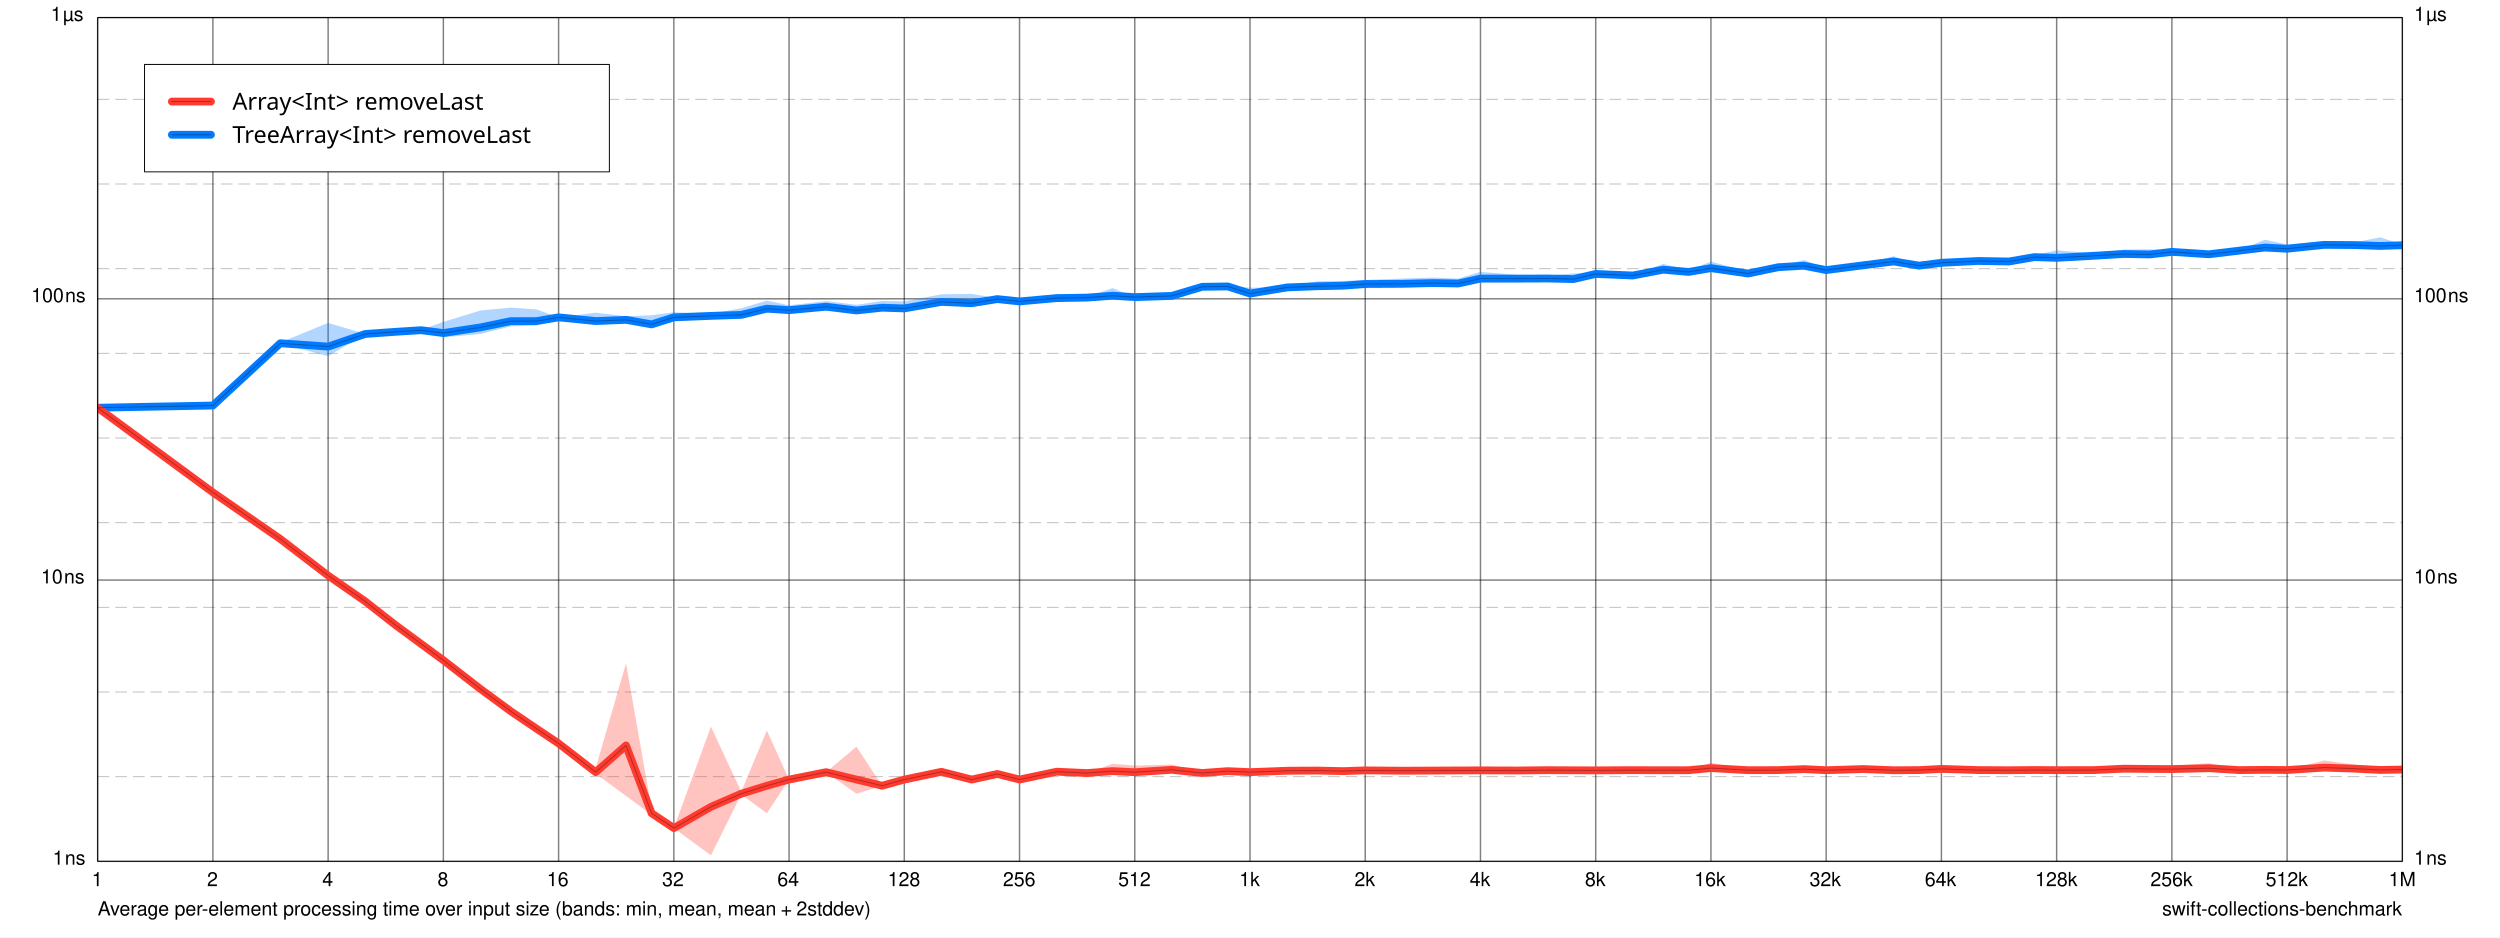
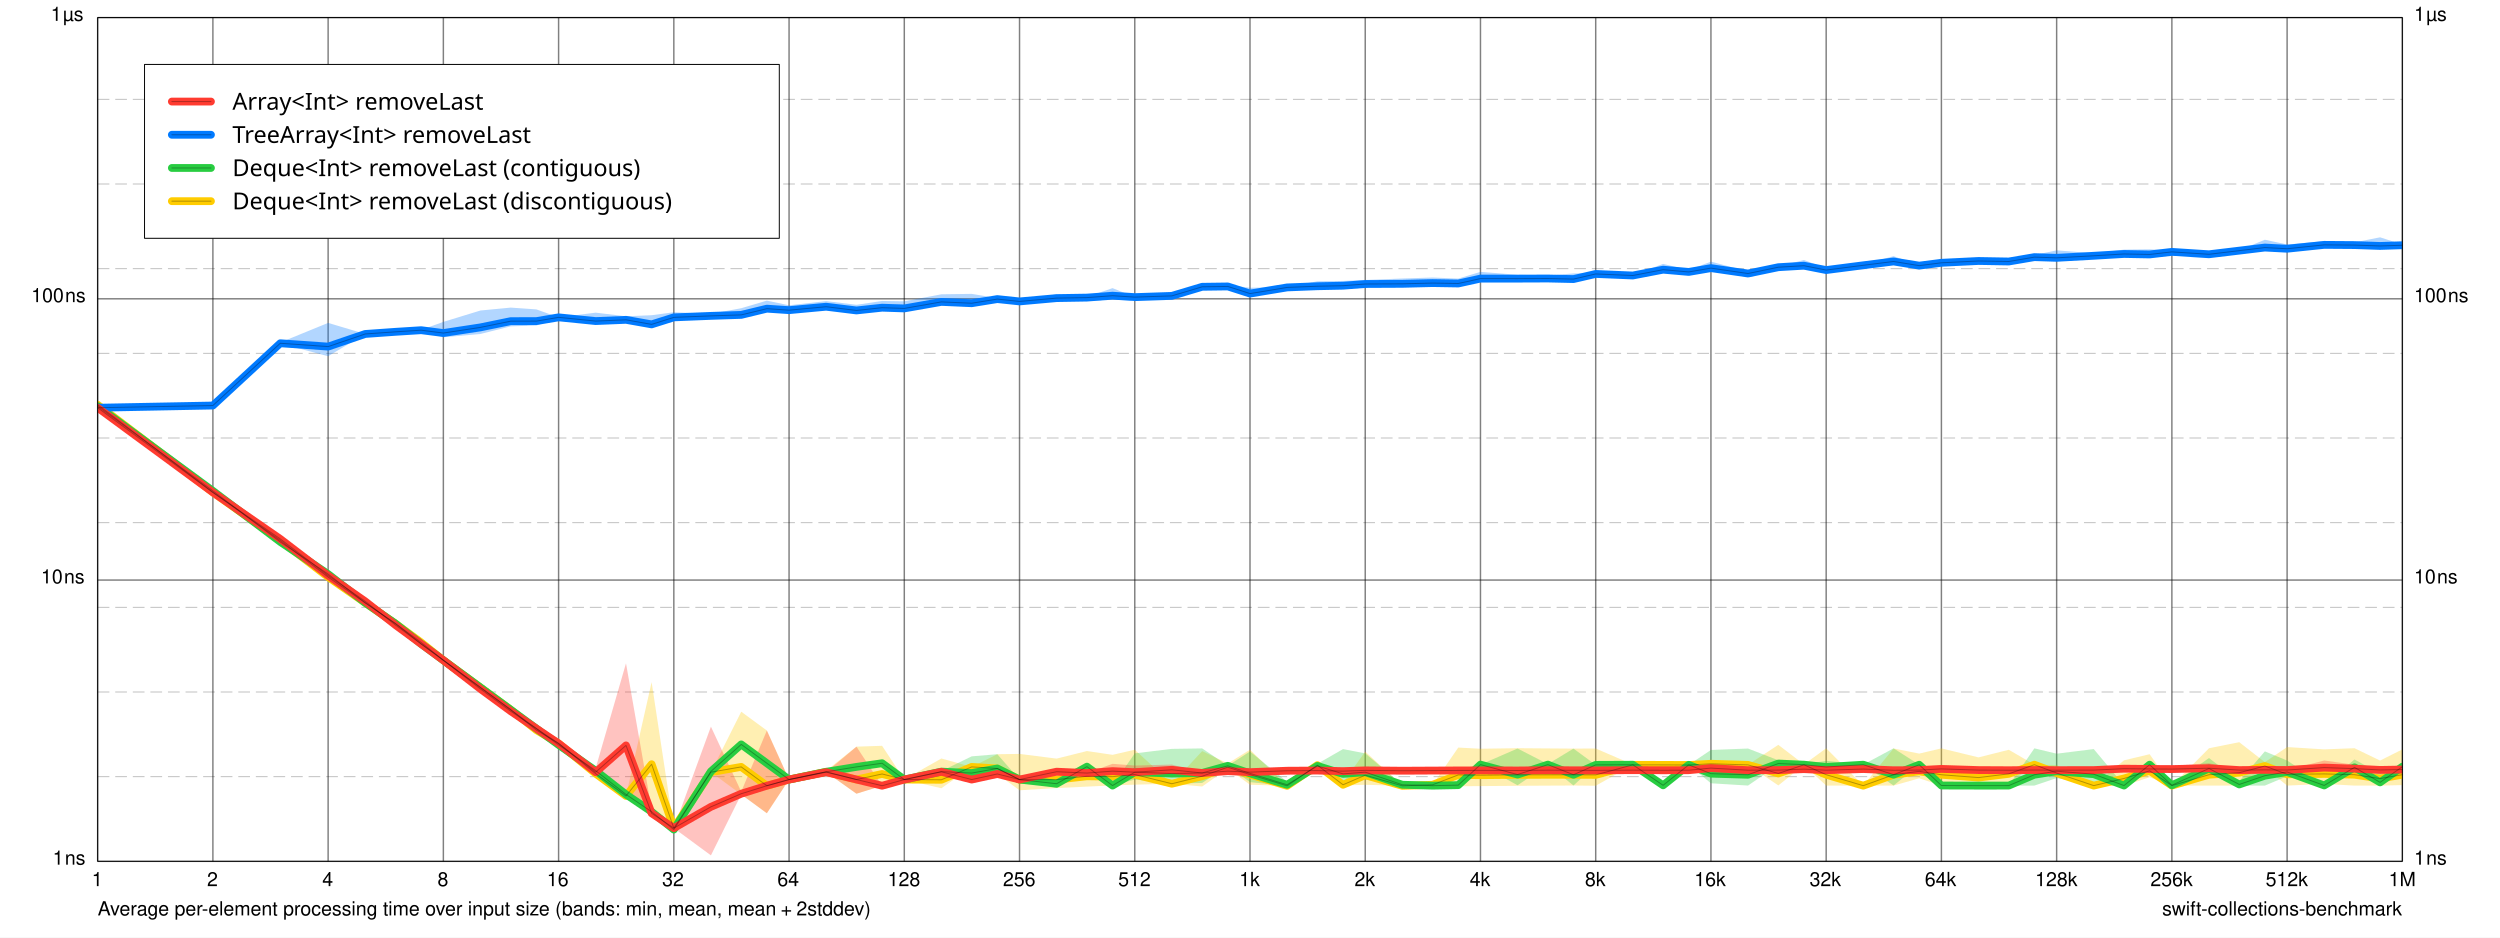
<svg xmlns="http://www.w3.org/2000/svg" xmlns:xlink="http://www.w3.org/1999/xlink" width="1280.0px" height="480.0px" viewBox="0.0 0.0 1280.0 480.0" version="1.1">
  <path d="M 0 0 L 0 480 L 1280 480 L 1280 0 z" fill="#FFFFFF" fill-opacity="1.0" stroke="none" />
  <text x="50" y="468.7" font-family="Helvetica" font-size="10" font-weight="normal" font-style="normal" fill="#000000" fill-opacity="1">Average per-element processing time over input size (bands: min, mean, mean + 2stddev)</text>
  <a xlink:href="https://github.com/apple/swift-collections-benchmark">
    <text x="1107" y="468.7" font-family="Helvetica" font-size="10" font-weight="normal" font-style="normal" fill="#000000" fill-opacity="1">swift-collections-benchmark</text>
  </a>
  <path d="M 50 9 L 50 441" fill="none" stroke-width="0.75" stroke="#000000" stroke-opacity="0.498" stroke-linecap="butt" stroke-linejoin="round" />
  <text x="47" y="453.7" font-family="Helvetica" font-size="10" font-weight="normal" font-style="normal" fill="#000000" fill-opacity="1">1</text>
  <path d="M 109 9 L 109 441" fill="none" stroke-width="0.75" stroke="#000000" stroke-opacity="0.498" stroke-linecap="butt" stroke-linejoin="round" />
  <text x="106" y="453.7" font-family="Helvetica" font-size="10" font-weight="normal" font-style="normal" fill="#000000" fill-opacity="1">2</text>
  <path d="M 168 9 L 168 441" fill="none" stroke-width="0.75" stroke="#000000" stroke-opacity="0.498" stroke-linecap="butt" stroke-linejoin="round" />
  <text x="165" y="453.7" font-family="Helvetica" font-size="10" font-weight="normal" font-style="normal" fill="#000000" fill-opacity="1">4</text>
  <path d="M 227 9 L 227 441" fill="none" stroke-width="0.75" stroke="#000000" stroke-opacity="0.498" stroke-linecap="butt" stroke-linejoin="round" />
  <text x="224" y="453.7" font-family="Helvetica" font-size="10" font-weight="normal" font-style="normal" fill="#000000" fill-opacity="1">8</text>
  <path d="M 286 9 L 286 441" fill="none" stroke-width="0.75" stroke="#000000" stroke-opacity="0.498" stroke-linecap="butt" stroke-linejoin="round" />
  <text x="280" y="453.7" font-family="Helvetica" font-size="10" font-weight="normal" font-style="normal" fill="#000000" fill-opacity="1">16</text>
  <path d="M 345 9 L 345 441" fill="none" stroke-width="0.75" stroke="#000000" stroke-opacity="0.498" stroke-linecap="butt" stroke-linejoin="round" />
  <text x="339" y="453.7" font-family="Helvetica" font-size="10" font-weight="normal" font-style="normal" fill="#000000" fill-opacity="1">32</text>
  <path d="M 404 9 L 404 441" fill="none" stroke-width="0.75" stroke="#000000" stroke-opacity="0.498" stroke-linecap="butt" stroke-linejoin="round" />
  <text x="398" y="453.7" font-family="Helvetica" font-size="10" font-weight="normal" font-style="normal" fill="#000000" fill-opacity="1">64</text>
  <path d="M 463 9 L 463 441" fill="none" stroke-width="0.75" stroke="#000000" stroke-opacity="0.498" stroke-linecap="butt" stroke-linejoin="round" />
  <text x="454.5" y="453.7" font-family="Helvetica" font-size="10" font-weight="normal" font-style="normal" fill="#000000" fill-opacity="1">128</text>
  <path d="M 522 9 L 522 441" fill="none" stroke-width="0.75" stroke="#000000" stroke-opacity="0.498" stroke-linecap="butt" stroke-linejoin="round" />
  <text x="513.5" y="453.7" font-family="Helvetica" font-size="10" font-weight="normal" font-style="normal" fill="#000000" fill-opacity="1">256</text>
  <path d="M 581 9 L 581 441" fill="none" stroke-width="0.75" stroke="#000000" stroke-opacity="0.498" stroke-linecap="butt" stroke-linejoin="round" />
  <text x="572.5" y="453.7" font-family="Helvetica" font-size="10" font-weight="normal" font-style="normal" fill="#000000" fill-opacity="1">512</text>
  <path d="M 640 9 L 640 441" fill="none" stroke-width="0.75" stroke="#000000" stroke-opacity="0.498" stroke-linecap="butt" stroke-linejoin="round" />
  <text x="634.5" y="453.7" font-family="Helvetica" font-size="10" font-weight="normal" font-style="normal" fill="#000000" fill-opacity="1">1k</text>
  <path d="M 699 9 L 699 441" fill="none" stroke-width="0.75" stroke="#000000" stroke-opacity="0.498" stroke-linecap="butt" stroke-linejoin="round" />
  <text x="693.5" y="453.7" font-family="Helvetica" font-size="10" font-weight="normal" font-style="normal" fill="#000000" fill-opacity="1">2k</text>
  <path d="M 758 9 L 758 441" fill="none" stroke-width="0.75" stroke="#000000" stroke-opacity="0.498" stroke-linecap="butt" stroke-linejoin="round" />
  <text x="752.5" y="453.7" font-family="Helvetica" font-size="10" font-weight="normal" font-style="normal" fill="#000000" fill-opacity="1">4k</text>
  <path d="M 817 9 L 817 441" fill="none" stroke-width="0.75" stroke="#000000" stroke-opacity="0.498" stroke-linecap="butt" stroke-linejoin="round" />
  <text x="811.5" y="453.7" font-family="Helvetica" font-size="10" font-weight="normal" font-style="normal" fill="#000000" fill-opacity="1">8k</text>
  <path d="M 876 9 L 876 441" fill="none" stroke-width="0.75" stroke="#000000" stroke-opacity="0.498" stroke-linecap="butt" stroke-linejoin="round" />
  <text x="867.5" y="453.7" font-family="Helvetica" font-size="10" font-weight="normal" font-style="normal" fill="#000000" fill-opacity="1">16k</text>
  <path d="M 935 9 L 935 441" fill="none" stroke-width="0.75" stroke="#000000" stroke-opacity="0.498" stroke-linecap="butt" stroke-linejoin="round" />
  <text x="926.5" y="453.7" font-family="Helvetica" font-size="10" font-weight="normal" font-style="normal" fill="#000000" fill-opacity="1">32k</text>
  <path d="M 994 9 L 994 441" fill="none" stroke-width="0.75" stroke="#000000" stroke-opacity="0.498" stroke-linecap="butt" stroke-linejoin="round" />
  <text x="985.5" y="453.7" font-family="Helvetica" font-size="10" font-weight="normal" font-style="normal" fill="#000000" fill-opacity="1">64k</text>
  <path d="M 1053 9 L 1053 441" fill="none" stroke-width="0.75" stroke="#000000" stroke-opacity="0.498" stroke-linecap="butt" stroke-linejoin="round" />
  <text x="1042" y="453.7" font-family="Helvetica" font-size="10" font-weight="normal" font-style="normal" fill="#000000" fill-opacity="1">128k</text>
  <path d="M 1112 9 L 1112 441" fill="none" stroke-width="0.75" stroke="#000000" stroke-opacity="0.498" stroke-linecap="butt" stroke-linejoin="round" />
  <text x="1101" y="453.7" font-family="Helvetica" font-size="10" font-weight="normal" font-style="normal" fill="#000000" fill-opacity="1">256k</text>
  <path d="M 1171 9 L 1171 441" fill="none" stroke-width="0.75" stroke="#000000" stroke-opacity="0.498" stroke-linecap="butt" stroke-linejoin="round" />
  <text x="1160" y="453.7" font-family="Helvetica" font-size="10" font-weight="normal" font-style="normal" fill="#000000" fill-opacity="1">512k</text>
  <path d="M 1230 9 L 1230 441" fill="none" stroke-width="0.75" stroke="#000000" stroke-opacity="0.498" stroke-linecap="butt" stroke-linejoin="round" />
  <text x="1223" y="453.7" font-family="Helvetica" font-size="10" font-weight="normal" font-style="normal" fill="#000000" fill-opacity="1">1M</text>
  <path d="M 50 441 L 1230 441" fill="none" stroke-width="0.75" stroke="#000000" stroke-opacity="0.498" stroke-linecap="butt" stroke-linejoin="round" />
  <text x="27" y="442.7" font-family="Helvetica" font-size="10" font-weight="normal" font-style="normal" fill="#000000" fill-opacity="1">1 ns</text>
  <text x="1236" y="442.7" font-family="Helvetica" font-size="10" font-weight="normal" font-style="normal" fill="#000000" fill-opacity="1">1 ns</text>
  <path d="M 50 297 L 1230 297" fill="none" stroke-width="0.75" stroke="#000000" stroke-opacity="0.498" stroke-linecap="butt" stroke-linejoin="round" />
  <text x="21" y="298.7" font-family="Helvetica" font-size="10" font-weight="normal" font-style="normal" fill="#000000" fill-opacity="1">10 ns</text>
  <text x="1236" y="298.7" font-family="Helvetica" font-size="10" font-weight="normal" font-style="normal" fill="#000000" fill-opacity="1">10 ns</text>
  <path d="M 50 153 L 1230 153" fill="none" stroke-width="0.75" stroke="#000000" stroke-opacity="0.498" stroke-linecap="butt" stroke-linejoin="round" />
  <text x="16" y="154.7" font-family="Helvetica" font-size="10" font-weight="normal" font-style="normal" fill="#000000" fill-opacity="1">100 ns</text>
  <text x="1236" y="154.7" font-family="Helvetica" font-size="10" font-weight="normal" font-style="normal" fill="#000000" fill-opacity="1">100 ns</text>
  <path d="M 50 9 L 1230 9" fill="none" stroke-width="0.75" stroke="#000000" stroke-opacity="0.498" stroke-linecap="butt" stroke-linejoin="round" />
  <text x="26" y="10.7" font-family="Helvetica" font-size="10" font-weight="normal" font-style="normal" fill="#000000" fill-opacity="1">1 µs</text>
  <text x="1236" y="10.7" font-family="Helvetica" font-size="10" font-weight="normal" font-style="normal" fill="#000000" fill-opacity="1">1 µs</text>
  <path d="M 50 397.65 L 1230 397.65" fill="none" stroke-width="0.5" stroke="#000000" stroke-opacity="0.259" stroke-linecap="butt" stroke-linejoin="round" stroke-dasharray="6 3" stroke-dashoffset="0" />
  <path d="M 50 354.3 L 1230 354.3" fill="none" stroke-width="0.5" stroke="#000000" stroke-opacity="0.259" stroke-linecap="butt" stroke-linejoin="round" stroke-dasharray="6 3" stroke-dashoffset="0" />
  <path d="M 50 310.96 L 1230 310.96" fill="none" stroke-width="0.5" stroke="#000000" stroke-opacity="0.259" stroke-linecap="butt" stroke-linejoin="round" stroke-dasharray="6 3" stroke-dashoffset="0" />
  <path d="M 50 267.61 L 1230 267.61" fill="none" stroke-width="0.5" stroke="#000000" stroke-opacity="0.259" stroke-linecap="butt" stroke-linejoin="round" stroke-dasharray="6 3" stroke-dashoffset="0" />
  <path d="M 50 224.26 L 1230 224.26" fill="none" stroke-width="0.5" stroke="#000000" stroke-opacity="0.259" stroke-linecap="butt" stroke-linejoin="round" stroke-dasharray="6 3" stroke-dashoffset="0" />
  <path d="M 50 180.91 L 1230 180.91" fill="none" stroke-width="0.5" stroke="#000000" stroke-opacity="0.259" stroke-linecap="butt" stroke-linejoin="round" stroke-dasharray="6 3" stroke-dashoffset="0" />
  <path d="M 50 137.56 L 1230 137.56" fill="none" stroke-width="0.5" stroke="#000000" stroke-opacity="0.259" stroke-linecap="butt" stroke-linejoin="round" stroke-dasharray="6 3" stroke-dashoffset="0" />
  <path d="M 50 94.213 L 1230 94.213" fill="none" stroke-width="0.5" stroke="#000000" stroke-opacity="0.259" stroke-linecap="butt" stroke-linejoin="round" stroke-dasharray="6 3" stroke-dashoffset="0" />
  <path d="M 50 50.865 L 1230 50.865" fill="none" stroke-width="0.5" stroke="#000000" stroke-opacity="0.259" stroke-linecap="butt" stroke-linejoin="round" stroke-dasharray="6 3" stroke-dashoffset="0" />
-   <path d="M 74 33 L 74 88 L 312 88 L 312 33 z" fill="#FFFFFF" fill-opacity="1.0" stroke="none" />
+   <path d="M 74 33 L 74 122 L 399 122 L 399 33 z" fill="#FFFFFF" fill-opacity="1.0" stroke="none" />
  <clipPath id="clip-0">
    <path d="M 50 9 L 50 441 L 1230 441 L 1230 9 z" />
  </clipPath>
  <g clip-path="url(#clip-0)">
+     <path d="M 50 207.25L 109 252.11L 143.51 274.61L 168 295.46L 186.99 306.56L 202.51 319.31L 215.63 328.95L 227 335.95L 245.99 349.91L 261.51 361.31L 274.63 373.8L 286 380.65L 304.99 396.11L 320.51 407.51L 333.63 349.26L 345 423.99L 363.99 395.35L 379.51 364.39L 392.63 374.03L 404 399.13L 422.99 394.63L 438.51 382.28L 451.63 381.85L 463 399.13L 481.99 388.34L 497.51 392.65L 510.63 386.16L 522 386L 540.99 388.41L 556.51 384.53L 569.63 386.47L 581 383.86L 599.99 401.27L 615.51 384.56L 628.63 390.9L 640 383.83L 658.99 402.34L 674.51 391.77L 687.63 400.7L 699 384.81L 717.99 402.34L 733.51 401.8L 746.63 382.75L 758 383.36L 776.99 383.07L 792.51 383.19L 805.63 383.29L 817 383.23L 835.99 391.43L 851.51 391.22L 864.63 391.69L 876 389.45L 894.99 391.54L 910.51 381.36L 923.63 391.41L 935 383.11L 953.99 402.21L 969.51 383.21L 982.63 385.84L 994 383.16L 1013 387.78L 1028.5 383.88L 1041.6 391.5L 1053 391.69L 1072 402.23L 1087.5 389.29L 1100.6 386.15L 1112 402.23L 1131 383.11L 1146.5 380L 1159.6 390.23L 1171 382.5L 1190 383.68L 1205.5 383.08L 1218.6 389.4L 1230 383.69L 1230 401.97L 1218.6 402.23L 1205.5 402.23L 1190 401.36L 1171 402.23L 1159.6 392.93L 1146.5 402.23L 1131 402.23L 1112 402.23L 1100.6 397.97L 1087.5 402.23L 1072 402.23L 1053 397.34L 1041.6 391.52L 1028.5 401.22L 1013 402.22L 994 402.24L 982.63 398.49L 969.51 402.22L 953.99 402.27L 935 402.22L 923.63 391.64L 910.51 402.14L 894.99 391.65L 876 391.62L 864.63 391.69L 851.51 391.77L 835.99 391.65L 817 402.31L 805.63 402.19L 792.51 402.25L 776.99 402.34L 758 402.48L 746.63 402.58L 733.51 401.8L 717.99 402.34L 699 401.8L 687.63 402.19L 674.51 391.77L 658.99 402.34L 640 401.79L 628.63 393.47L 615.51 402.69L 599.99 401.27L 581 401.75L 569.63 402.14L 556.51 402.74L 540.99 403.49L 522 404.62L 510.63 396.27L 497.51 392.65L 481.99 403.59L 463 399.13L 451.63 402.29L 438.51 406.38L 422.99 395.35L 404 399.13L 392.63 416.39L 379.51 406.75L 363.99 395.35L 345 423.99L 333.63 417.15L 320.51 407.51L 304.99 396.11L 286 380.65L 274.63 373.8L 261.51 364.16L 245.99 352.76L 227 338.8L 215.63 328.95L 202.51 319.31L 186.99 309.41L 168 295.46L 143.51 277.46L 109 252.11L 50 207.25" fill="#FFCC00" fill-opacity="0.302" stroke="none" />
+     <path d="M 50 205.91L 109 249.25L 143.51 277.46L 168 293.95L 186.99 306.56L 202.51 319.31L 215.63 327.6L 227 335.95L 245.99 349.91L 261.51 361.31L 274.63 370.95L 286 379.3L 304.99 394.6L 320.51 404.66L 333.63 415.64L 345 422.65L 363.99 393.92L 379.51 381.14L 392.63 390.78L 404 399.13L 422.99 394.63L 438.51 392.65L 451.63 390.78L 463 399.13L 481.99 394.8L 497.51 387.25L 510.63 386.16L 522 399.13L 540.99 395.41L 556.51 392.43L 569.63 402.21L 581 385.72L 599.99 383.42L 615.51 383.19L 628.63 392.05L 640 384.76L 658.99 400.26L 674.51 391.06L 687.63 383.54L 699 385.72L 717.99 401.79L 733.51 402.23L 746.63 401.43L 758 391.48L 776.99 383.24L 792.51 391.2L 805.63 383.28L 817 391.62L 835.99 391.53L 851.51 401.92L 864.63 391.6L 876 383.98L 894.99 383.25L 910.51 389.27L 923.63 391.4L 935 389.51L 953.99 391.48L 969.51 383.15L 982.63 391.52L 994 402L 1013 402.21L 1028.5 402.2L 1041.6 383.15L 1053 385.89L 1072 383.52L 1087.5 402.13L 1100.6 391.5L 1112 401.53L 1131 388.11L 1146.5 399.98L 1159.6 384.71L 1171 389.39L 1190 401.94L 1205.5 388.84L 1218.6 396.09L 1230 391.1L 1230 393.08L 1218.6 402.23L 1205.5 394.38L 1190 402.23L 1171 397.45L 1159.6 402.23L 1146.5 402.23L 1131 395.46L 1112 402.21L 1100.6 391.53L 1087.5 402.23L 1072 401.64L 1053 398.38L 1041.6 402.22L 1028.5 402.22L 1013 402.24L 994 402.24L 982.63 391.56L 969.51 402.19L 953.99 391.54L 935 393.87L 923.63 391.56L 910.51 391.53L 894.99 402.21L 876 401.04L 864.63 391.6L 851.51 402.14L 835.99 391.54L 817 391.63L 805.63 402.18L 792.51 391.57L 776.99 402.07L 758 391.48L 746.63 402.18L 733.51 402.25L 717.99 401.79L 699 399.13L 687.63 401.41L 674.51 392.55L 658.99 402.34L 640 400.46L 628.63 392.11L 615.51 400.87L 599.99 401.22L 581 399.13L 569.63 402.21L 556.51 392.57L 540.99 403.49L 522 399.13L 510.63 396.27L 497.51 399.13L 481.99 395.16L 463 399.13L 451.63 390.78L 438.51 392.65L 422.99 395.35L 404 399.13L 392.63 390.78L 379.51 381.14L 363.99 395.35L 345 425.5L 333.63 415.64L 320.51 407.51L 304.99 394.6L 286 382.15L 274.63 373.8L 261.51 364.16L 245.99 352.76L 227 338.8L 215.63 330.45L 202.51 319.31L 186.99 309.41L 168 293.95L 143.51 277.46L 109 252.11L 50 208.76" fill="#28CD41" fill-opacity="0.302" stroke="none" />
    <path d="M 50 208.76L 109 206.58L 143.51 175.33L 168 165.32L 186.99 170.99L 202.51 169.89L 215.63 168.89L 227 164.8L 245.99 158.98L 261.51 157.49L 274.63 158.41L 286 162.48L 304.99 160.08L 320.51 161.94L 333.63 161.39L 345 159.87L 363.99 160.67L 379.51 157.81L 392.63 153.92L 404 156.31L 422.99 154.16L 438.51 156.06L 451.63 154.09L 463 154.28L 481.99 150.68L 497.51 150.46L 510.63 152.64L 522 153.89L 540.99 150.72L 556.51 151.99L 569.63 147.52L 581 152.13L 599.99 151.43L 615.51 145.89L 628.63 145.92L 640 147.32L 658.99 147.03L 674.51 144L 687.63 143.84L 699 143.35L 717.99 142.59L 733.51 142.09L 746.63 142.63L 758 139.2L 776.99 140.68L 792.51 141.07L 805.63 139.99L 817 139.83L 835.99 140.97L 851.51 135.11L 864.63 138.24L 876 133.96L 894.99 138.98L 910.51 136.52L 923.63 133.1L 935 137.44L 953.99 135.38L 969.51 131.16L 982.63 135.9L 994 132.71L 1013 133.05L 1028.5 133.69L 1041.6 130.57L 1053 128.17L 1072 129.68L 1087.5 127.8L 1100.6 127.64L 1112 128.28L 1131 129.85L 1146.5 128.13L 1159.6 122.74L 1171 125.17L 1190 123.5L 1205.5 124.08L 1218.6 121.51L 1230 125.16L 1230 125.7L 1218.6 127.58L 1205.5 125.98L 1190 126.05L 1171 128.14L 1159.6 128.23L 1146.5 128.4L 1131 130.31L 1112 129.21L 1100.6 131.24L 1087.5 130.83L 1072 131.41L 1053 133.43L 1041.6 132.04L 1028.5 133.96L 1013 133.83L 994 135.21L 982.63 136.05L 969.51 134.86L 953.99 135.99L 935 138.57L 923.63 137.11L 910.51 136.91L 894.99 140.42L 876 138.5L 864.63 139.58L 851.51 139.16L 835.99 141.09L 817 140.41L 805.63 143.95L 792.51 143.13L 776.99 143.36L 758 143.9L 746.63 146.06L 733.51 145.96L 717.99 146.32L 699 146.16L 687.63 147.17L 674.51 147.47L 658.99 147.21L 640 151.41L 628.63 146.92L 615.51 147.18L 599.99 151.51L 581 152.13L 569.63 152.84L 556.51 152.5L 540.99 153.33L 522 154.48L 510.63 153.3L 497.51 157.04L 481.99 156L 463 159.25L 451.63 158.8L 438.51 160L 422.99 158.09L 404 159.7L 392.63 159.56L 379.51 162.48L 363.99 162.11L 345 163.44L 333.63 167.83L 320.51 164.4L 304.99 165.99L 286 162.48L 274.63 166.68L 261.51 167.09L 245.99 170.99L 227 172.68L 215.63 169.11L 202.51 169.89L 186.99 170.99L 168 182.39L 143.51 175.9L 109 208L 50 208.76" fill="#007AFF" fill-opacity="0.302" stroke="none" />
    <path d="M 50 208.76L 109 252.11L 143.51 275.96L 168 292.6L 186.99 307.9L 202.51 317.96L 215.63 327.6L 227 335.95L 245.99 352.76L 261.51 364.16L 274.63 370.95L 286 380.65L 304.99 393.25L 320.51 339.62L 333.63 414.3L 345 423.99L 363.99 372.04L 379.51 405.33L 392.63 374.03L 404 399.13L 422.99 395.35L 438.51 382.28L 451.63 402.29L 463 399.13L 481.99 395.16L 497.51 399.13L 510.63 396.27L 522 399.13L 540.99 394.98L 556.51 395.81L 569.63 391.07L 581 391.97L 599.99 391.45L 615.51 395.77L 628.63 394.82L 640 395.34L 658.99 393.26L 674.51 393.39L 687.63 394.82L 699 393.6L 717.99 394.61L 733.51 394.53L 746.63 394.47L 758 394.43L 776.99 394.16L 792.51 394.33L 805.63 394.14L 817 394.43L 835.99 394.14L 851.51 394.24L 864.63 394.22L 876 390.5L 894.99 394.26L 910.51 394.23L 923.63 392.23L 935 394.18L 953.99 392.21L 969.51 394.38L 982.63 394.2L 994 392.06L 1013 394.28L 1028.5 394.34L 1041.6 394.25L 1053 394.2L 1072 394.23L 1087.5 392.5L 1100.6 392.16L 1112 392.12L 1131 390.75L 1146.5 394.09L 1159.6 393.98L 1171 394.25L 1190 389.37L 1205.5 391.55L 1218.6 393.8L 1230 393.56L 1230 394.17L 1218.6 394.35L 1205.5 394.25L 1190 394.35L 1171 394.25L 1159.6 394.24L 1146.5 394.36L 1131 394.26L 1112 394.36L 1100.6 394.25L 1087.5 393.94L 1072 394.32L 1053 394.36L 1041.6 394.25L 1028.5 394.37L 1013 394.28L 994 394.26L 982.63 394.32L 969.51 394.38L 953.99 394.31L 935 394.39L 923.63 394.34L 910.51 394.33L 894.99 394.37L 876 394.28L 864.63 394.39L 851.51 394.43L 835.99 394.37L 817 394.43L 805.63 394.48L 792.51 394.33L 776.99 394.61L 758 394.43L 746.63 394.47L 733.51 394.53L 717.99 394.61L 699 394.73L 687.63 394.82L 674.51 394.94L 658.99 395.11L 640 395.34L 628.63 394.82L 615.51 395.77L 599.99 395.11L 581 396.62L 569.63 396.2L 556.51 395.81L 540.99 395.16L 522 399.13L 510.63 396.27L 497.51 399.13L 481.99 395.16L 463 399.13L 451.63 402.29L 438.51 406.38L 422.99 395.35L 404 399.13L 392.63 416.39L 379.51 406.75L 363.99 437.95L 345 423.99L 333.63 417.15L 320.51 407.51L 304.99 396.11L 286 380.65L 274.63 373.8L 261.51 364.16L 245.99 352.76L 227 338.8L 215.63 330.45L 202.51 320.81L 186.99 307.9L 168 295.46L 143.51 275.96L 109 252.11L 50 208.76" fill="#FF3B30" fill-opacity="0.302" stroke="none" />
+     <path d="M 50 207.25L 109 252.11L 143.51 276.71L 168 295.46L 186.99 308.65L 202.51 319.31L 215.63 328.95L 227 338.05L 245.99 352L 261.51 363.4L 274.63 373.8L 286 380.65L 304.99 396.11L 320.51 407.51L 333.63 391.29L 345 423.99L 363.99 395.35L 379.51 392.65L 392.63 402.29L 404 399.13L 422.99 395.16L 438.51 399.13L 451.63 396.27L 463 399.13L 481.99 399.24L 497.51 392.65L 510.63 393.47L 522 399.2L 540.99 399.18L 556.51 397.45L 569.63 397.65L 581 396.56L 599.99 401.27L 615.51 397.43L 628.63 392.79L 640 396.58L 658.99 402.34L 674.51 391.77L 687.63 401.8L 699 396.9L 717.99 402.34L 733.51 401.8L 746.63 396.76L 758 396.9L 776.99 396.71L 792.51 396.69L 805.63 396.67L 817 396.74L 835.99 391.6L 851.51 391.62L 864.63 391.69L 876 391.05L 894.99 391.62L 910.51 396.01L 923.63 391.58L 935 396.64L 953.99 402.26L 969.51 396.67L 982.63 394.93L 994 396.67L 1013 398.12L 1028.5 396.21L 1041.6 391.52L 1053 395.81L 1072 402.23L 1087.5 398.58L 1100.6 394.66L 1112 402.23L 1131 396.65L 1146.5 395.62L 1159.6 392.21L 1171 396.44L 1190 396.24L 1205.5 396.64L 1218.6 398.62L 1230 396.65" fill="none" stroke-width="4" stroke="#FFCC00" stroke-opacity="1" stroke-linecap="round" stroke-linejoin="round" />
+     <path d="M 50 208L 109 251.35L 143.51 277.46L 168 293.95L 186.99 308.65L 202.51 319.31L 215.63 329.7L 227 338.05L 245.99 352L 261.51 363.4L 274.63 373.04L 286 381.39L 304.99 394.6L 320.51 406.75L 333.63 415.64L 345 424.74L 363.99 394.97L 379.51 381.14L 392.63 390.78L 404 399.13L 422.99 395.16L 438.51 392.65L 451.63 390.78L 463 399.13L 481.99 395.07L 497.51 395.81L 510.63 393.47L 522 399.13L 540.99 401.27L 556.51 392.53L 569.63 402.21L 581 395.34L 599.99 396.06L 615.51 395.75L 628.63 392.1L 640 395.96L 658.99 401.79L 674.51 392.16L 687.63 396.23L 699 395.34L 717.99 401.79L 733.51 402.25L 746.63 401.99L 758 391.48L 776.99 396.58L 792.51 391.48L 805.63 396.67L 817 391.62L 835.99 391.54L 851.51 402.08L 864.63 391.6L 876 396.11L 894.99 396.68L 910.51 390.93L 923.63 391.52L 935 392.7L 953.99 391.52L 969.51 396.63L 982.63 391.55L 994 402.18L 1013 402.23L 1028.5 402.22L 1041.6 396.65L 1053 394.87L 1072 396.38L 1087.5 402.2L 1100.6 391.52L 1112 402.03L 1131 393.46L 1146.5 401.64L 1159.6 397.16L 1171 395.24L 1190 402.15L 1205.5 392.89L 1218.6 400.57L 1230 392.55" fill="none" stroke-width="4" stroke="#28CD41" stroke-opacity="1" stroke-linecap="round" stroke-linejoin="round" />
    <path d="M 50 208.76L 109 207.63L 143.51 175.75L 168 177.46L 186.99 170.99L 202.51 169.89L 215.63 169.06L 227 170.52L 245.99 167.62L 261.51 164.43L 274.63 164.41L 286 162.48L 304.99 164.39L 320.51 163.75L 333.63 166.08L 345 162.49L 363.99 161.73L 379.51 161.22L 392.63 158.04L 404 158.8L 422.99 157.04L 438.51 158.95L 451.63 157.54L 463 157.91L 481.99 154.57L 497.51 155.25L 510.63 153.13L 522 154.33L 540.99 152.63L 556.51 152.37L 569.63 151.4L 581 152.13L 599.99 151.49L 615.51 146.84L 628.63 146.66L 640 150.31L 658.99 147.16L 674.51 146.55L 687.63 146.28L 699 145.41L 717.99 145.32L 733.51 144.93L 746.63 145.15L 758 142.64L 776.99 142.65L 792.51 142.59L 805.63 142.89L 817 140.26L 835.99 141.06L 851.51 138.08L 864.63 139.23L 876 137.28L 894.99 140.04L 910.51 136.81L 923.63 136.04L 935 138.27L 953.99 135.83L 969.51 133.87L 982.63 136.01L 994 134.55L 1013 133.62L 1028.5 133.89L 1041.6 131.65L 1053 132.01L 1072 130.96L 1087.5 130.03L 1100.6 130.28L 1112 128.96L 1131 130.19L 1146.5 128.33L 1159.6 126.75L 1171 127.35L 1190 125.37L 1205.5 125.48L 1218.6 125.93L 1230 125.56" fill="none" stroke-width="4" stroke="#007AFF" stroke-opacity="1" stroke-linecap="round" stroke-linejoin="round" />
    <path d="M 50 208.76L 109 252.11L 143.51 275.96L 168 294.7L 186.99 307.9L 202.51 320.05L 215.63 329.7L 227 338.05L 245.99 352.76L 261.51 364.16L 274.63 373.04L 286 380.65L 304.99 395.35L 320.51 381.65L 333.63 416.39L 345 423.99L 363.99 413.09L 379.51 406.38L 392.63 402.29L 404 399.13L 422.99 395.35L 438.51 399.13L 451.63 402.29L 463 399.13L 481.99 395.16L 497.51 399.13L 510.63 396.27L 522 399.13L 540.99 395.11L 556.51 395.81L 569.63 394.82L 581 395.37L 599.99 394.14L 615.51 395.77L 628.63 394.82L 640 395.34L 658.99 394.62L 674.51 394.53L 687.63 394.82L 699 394.43L 717.99 394.61L 733.51 394.53L 746.63 394.47L 758 394.43L 776.99 394.49L 792.51 394.33L 805.63 394.39L 817 394.43L 835.99 394.31L 851.51 394.38L 864.63 394.34L 876 393.27L 894.99 394.34L 910.51 394.3L 923.63 393.79L 935 394.34L 953.99 393.75L 969.51 394.38L 982.63 394.29L 994 393.68L 1013 394.28L 1028.5 394.36L 1041.6 394.25L 1053 394.32L 1072 394.29L 1087.5 393.56L 1100.6 393.7L 1112 393.77L 1131 393.32L 1146.5 394.29L 1159.6 394.17L 1171 394.25L 1190 393.01L 1205.5 393.54L 1218.6 394.21L 1230 394.01" fill="none" stroke-width="4" stroke="#FF3B30" stroke-opacity="1" stroke-linecap="round" stroke-linejoin="round" />
+     <path d="M 50 207.25L 109 252.11L 143.51 276.71L 168 295.46L 186.99 308.65L 202.51 319.31L 215.63 328.95L 227 338.05L 245.99 352L 261.51 363.4L 274.63 373.8L 286 380.65L 304.99 396.11L 320.51 407.51L 333.63 391.29L 345 423.99L 363.99 395.35L 379.51 392.65L 392.63 402.29L 404 399.13L 422.99 395.16L 438.51 399.13L 451.63 396.27L 463 399.13L 481.99 399.24L 497.51 392.65L 510.63 393.47L 522 399.2L 540.99 399.18L 556.51 397.45L 569.63 397.65L 581 396.56L 599.99 401.27L 615.51 397.43L 628.63 392.79L 640 396.58L 658.99 402.34L 674.51 391.77L 687.63 401.8L 699 396.9L 717.99 402.34L 733.51 401.8L 746.63 396.76L 758 396.9L 776.99 396.71L 792.51 396.69L 805.63 396.67L 817 396.74L 835.99 391.6L 851.51 391.62L 864.63 391.69L 876 391.05L 894.99 391.62L 910.51 396.01L 923.63 391.58L 935 396.64L 953.99 402.26L 969.51 396.67L 982.63 394.93L 994 396.67L 1013 398.12L 1028.5 396.21L 1041.6 391.52L 1053 395.81L 1072 402.23L 1087.5 398.58L 1100.6 394.66L 1112 402.23L 1131 396.65L 1146.5 395.62L 1159.6 392.21L 1171 396.44L 1190 396.24L 1205.5 396.64L 1218.6 398.62L 1230 396.65" fill="none" stroke-width="0.5" stroke="#000000" stroke-opacity="0.302" stroke-linecap="round" stroke-linejoin="round" />
+     <path d="M 50 208L 109 251.35L 143.51 277.46L 168 293.95L 186.99 308.65L 202.51 319.31L 215.63 329.7L 227 338.05L 245.99 352L 261.51 363.4L 274.63 373.04L 286 381.39L 304.99 394.6L 320.51 406.75L 333.63 415.64L 345 424.74L 363.99 394.97L 379.51 381.14L 392.63 390.78L 404 399.13L 422.99 395.16L 438.51 392.65L 451.63 390.78L 463 399.13L 481.99 395.07L 497.51 395.81L 510.63 393.47L 522 399.13L 540.99 401.27L 556.51 392.53L 569.63 402.21L 581 395.34L 599.99 396.06L 615.51 395.75L 628.63 392.1L 640 395.96L 658.99 401.79L 674.51 392.16L 687.63 396.23L 699 395.34L 717.99 401.79L 733.51 402.25L 746.63 401.99L 758 391.48L 776.99 396.58L 792.51 391.48L 805.63 396.67L 817 391.62L 835.99 391.54L 851.51 402.08L 864.63 391.6L 876 396.11L 894.99 396.68L 910.51 390.93L 923.63 391.52L 935 392.7L 953.99 391.52L 969.51 396.63L 982.63 391.55L 994 402.18L 1013 402.23L 1028.5 402.22L 1041.6 396.65L 1053 394.87L 1072 396.38L 1087.5 402.2L 1100.6 391.52L 1112 402.03L 1131 393.46L 1146.5 401.64L 1159.6 397.16L 1171 395.24L 1190 402.15L 1205.5 392.89L 1218.6 400.57L 1230 392.55" fill="none" stroke-width="0.5" stroke="#000000" stroke-opacity="0.302" stroke-linecap="round" stroke-linejoin="round" />
    <path d="M 50 208.76L 109 207.63L 143.51 175.75L 168 177.46L 186.99 170.99L 202.51 169.89L 215.63 169.06L 227 170.52L 245.99 167.62L 261.51 164.43L 274.63 164.41L 286 162.48L 304.99 164.39L 320.51 163.75L 333.63 166.08L 345 162.49L 363.99 161.73L 379.51 161.22L 392.63 158.04L 404 158.8L 422.99 157.04L 438.51 158.95L 451.63 157.54L 463 157.91L 481.99 154.57L 497.51 155.25L 510.63 153.13L 522 154.33L 540.99 152.63L 556.51 152.37L 569.63 151.4L 581 152.13L 599.99 151.49L 615.51 146.84L 628.63 146.66L 640 150.31L 658.99 147.16L 674.51 146.55L 687.63 146.28L 699 145.41L 717.99 145.32L 733.51 144.93L 746.63 145.15L 758 142.64L 776.99 142.65L 792.51 142.59L 805.63 142.89L 817 140.26L 835.99 141.06L 851.51 138.08L 864.63 139.23L 876 137.28L 894.99 140.04L 910.51 136.81L 923.63 136.04L 935 138.27L 953.99 135.83L 969.51 133.87L 982.63 136.01L 994 134.55L 1013 133.62L 1028.5 133.89L 1041.6 131.65L 1053 132.01L 1072 130.96L 1087.5 130.03L 1100.6 130.28L 1112 128.96L 1131 130.19L 1146.5 128.33L 1159.6 126.75L 1171 127.35L 1190 125.37L 1205.5 125.48L 1218.6 125.93L 1230 125.56" fill="none" stroke-width="0.5" stroke="#000000" stroke-opacity="0.302" stroke-linecap="round" stroke-linejoin="round" />
    <path d="M 50 208.76L 109 252.11L 143.51 275.96L 168 294.7L 186.99 307.9L 202.51 320.05L 215.63 329.7L 227 338.05L 245.99 352.76L 261.51 364.16L 274.63 373.04L 286 380.65L 304.99 395.35L 320.51 381.65L 333.63 416.39L 345 423.99L 363.99 413.09L 379.51 406.38L 392.63 402.29L 404 399.13L 422.99 395.35L 438.51 399.13L 451.63 402.29L 463 399.13L 481.99 395.16L 497.51 399.13L 510.63 396.27L 522 399.13L 540.99 395.11L 556.51 395.81L 569.63 394.82L 581 395.37L 599.99 394.14L 615.51 395.77L 628.63 394.82L 640 395.34L 658.99 394.62L 674.51 394.53L 687.63 394.82L 699 394.43L 717.99 394.61L 733.51 394.53L 746.63 394.47L 758 394.43L 776.99 394.49L 792.51 394.33L 805.63 394.39L 817 394.43L 835.99 394.31L 851.51 394.38L 864.63 394.34L 876 393.27L 894.99 394.34L 910.51 394.3L 923.63 393.79L 935 394.34L 953.99 393.75L 969.51 394.38L 982.63 394.29L 994 393.68L 1013 394.28L 1028.5 394.36L 1041.6 394.25L 1053 394.32L 1072 394.29L 1087.5 393.56L 1100.6 393.7L 1112 393.77L 1131 393.32L 1146.5 394.29L 1159.6 394.17L 1171 394.25L 1190 393.01L 1205.5 393.54L 1218.6 394.21L 1230 394.01" fill="none" stroke-width="0.5" stroke="#000000" stroke-opacity="0.302" stroke-linecap="round" stroke-linejoin="round" />
  </g>
-   <path d="M 74 33 L 74 88 L 312 88 L 312 33 z" fill="#FFFFFF" fill-opacity="0.702" stroke-width="0.5" stroke="#000000" stroke-opacity="1" stroke-linecap="round" stroke-linejoin="round" />
+   <path d="M 74 33 L 74 122 L 399 122 L 399 33 z" fill="#FFFFFF" fill-opacity="0.702" stroke-width="0.5" stroke="#000000" stroke-opacity="1" stroke-linecap="round" stroke-linejoin="round" />
  <path d="M 88 52 L 108 52" fill="none" stroke-width="4" stroke="#FF3B30" stroke-opacity="1" stroke-linecap="round" stroke-linejoin="round" />
  <path d="M 88 52 L 108 52" fill="none" stroke-width="0.5" stroke="#000000" stroke-opacity="0.302" stroke-linecap="round" stroke-linejoin="round" />
  <text x="119" y="56.17" font-family="Menlo" font-size="12" font-weight="normal" font-style="normal" fill="#000000" fill-opacity="1">Array&lt;Int&gt; removeLast</text>
  <path d="M 88 69 L 108 69" fill="none" stroke-width="4" stroke="#007AFF" stroke-opacity="1" stroke-linecap="round" stroke-linejoin="round" />
  <path d="M 88 69 L 108 69" fill="none" stroke-width="0.5" stroke="#000000" stroke-opacity="0.302" stroke-linecap="round" stroke-linejoin="round" />
  <text x="119" y="73.17" font-family="Menlo" font-size="12" font-weight="normal" font-style="normal" fill="#000000" fill-opacity="1">TreeArray&lt;Int&gt; removeLast</text>
+   <path d="M 88 86 L 108 86" fill="none" stroke-width="4" stroke="#28CD41" stroke-opacity="1" stroke-linecap="round" stroke-linejoin="round" />
+   <path d="M 88 86 L 108 86" fill="none" stroke-width="0.5" stroke="#000000" stroke-opacity="0.302" stroke-linecap="round" stroke-linejoin="round" />
+   <text x="119" y="90.17" font-family="Menlo" font-size="12" font-weight="normal" font-style="normal" fill="#000000" fill-opacity="1">Deque&lt;Int&gt; removeLast (contiguous)</text>
+   <path d="M 88 103 L 108 103" fill="none" stroke-width="4" stroke="#FFCC00" stroke-opacity="1" stroke-linecap="round" stroke-linejoin="round" />
+   <path d="M 88 103 L 108 103" fill="none" stroke-width="0.5" stroke="#000000" stroke-opacity="0.302" stroke-linecap="round" stroke-linejoin="round" />
+   <text x="119" y="107.17" font-family="Menlo" font-size="12" font-weight="normal" font-style="normal" fill="#000000" fill-opacity="1">Deque&lt;Int&gt; removeLast (discontiguous)</text>
  <path d="M 50 9 L 50 441 L 1230 441 L 1230 9 z" fill="none" stroke-width="0.5" stroke="#000000" stroke-opacity="1" stroke-linecap="round" stroke-linejoin="round" />
</svg>
